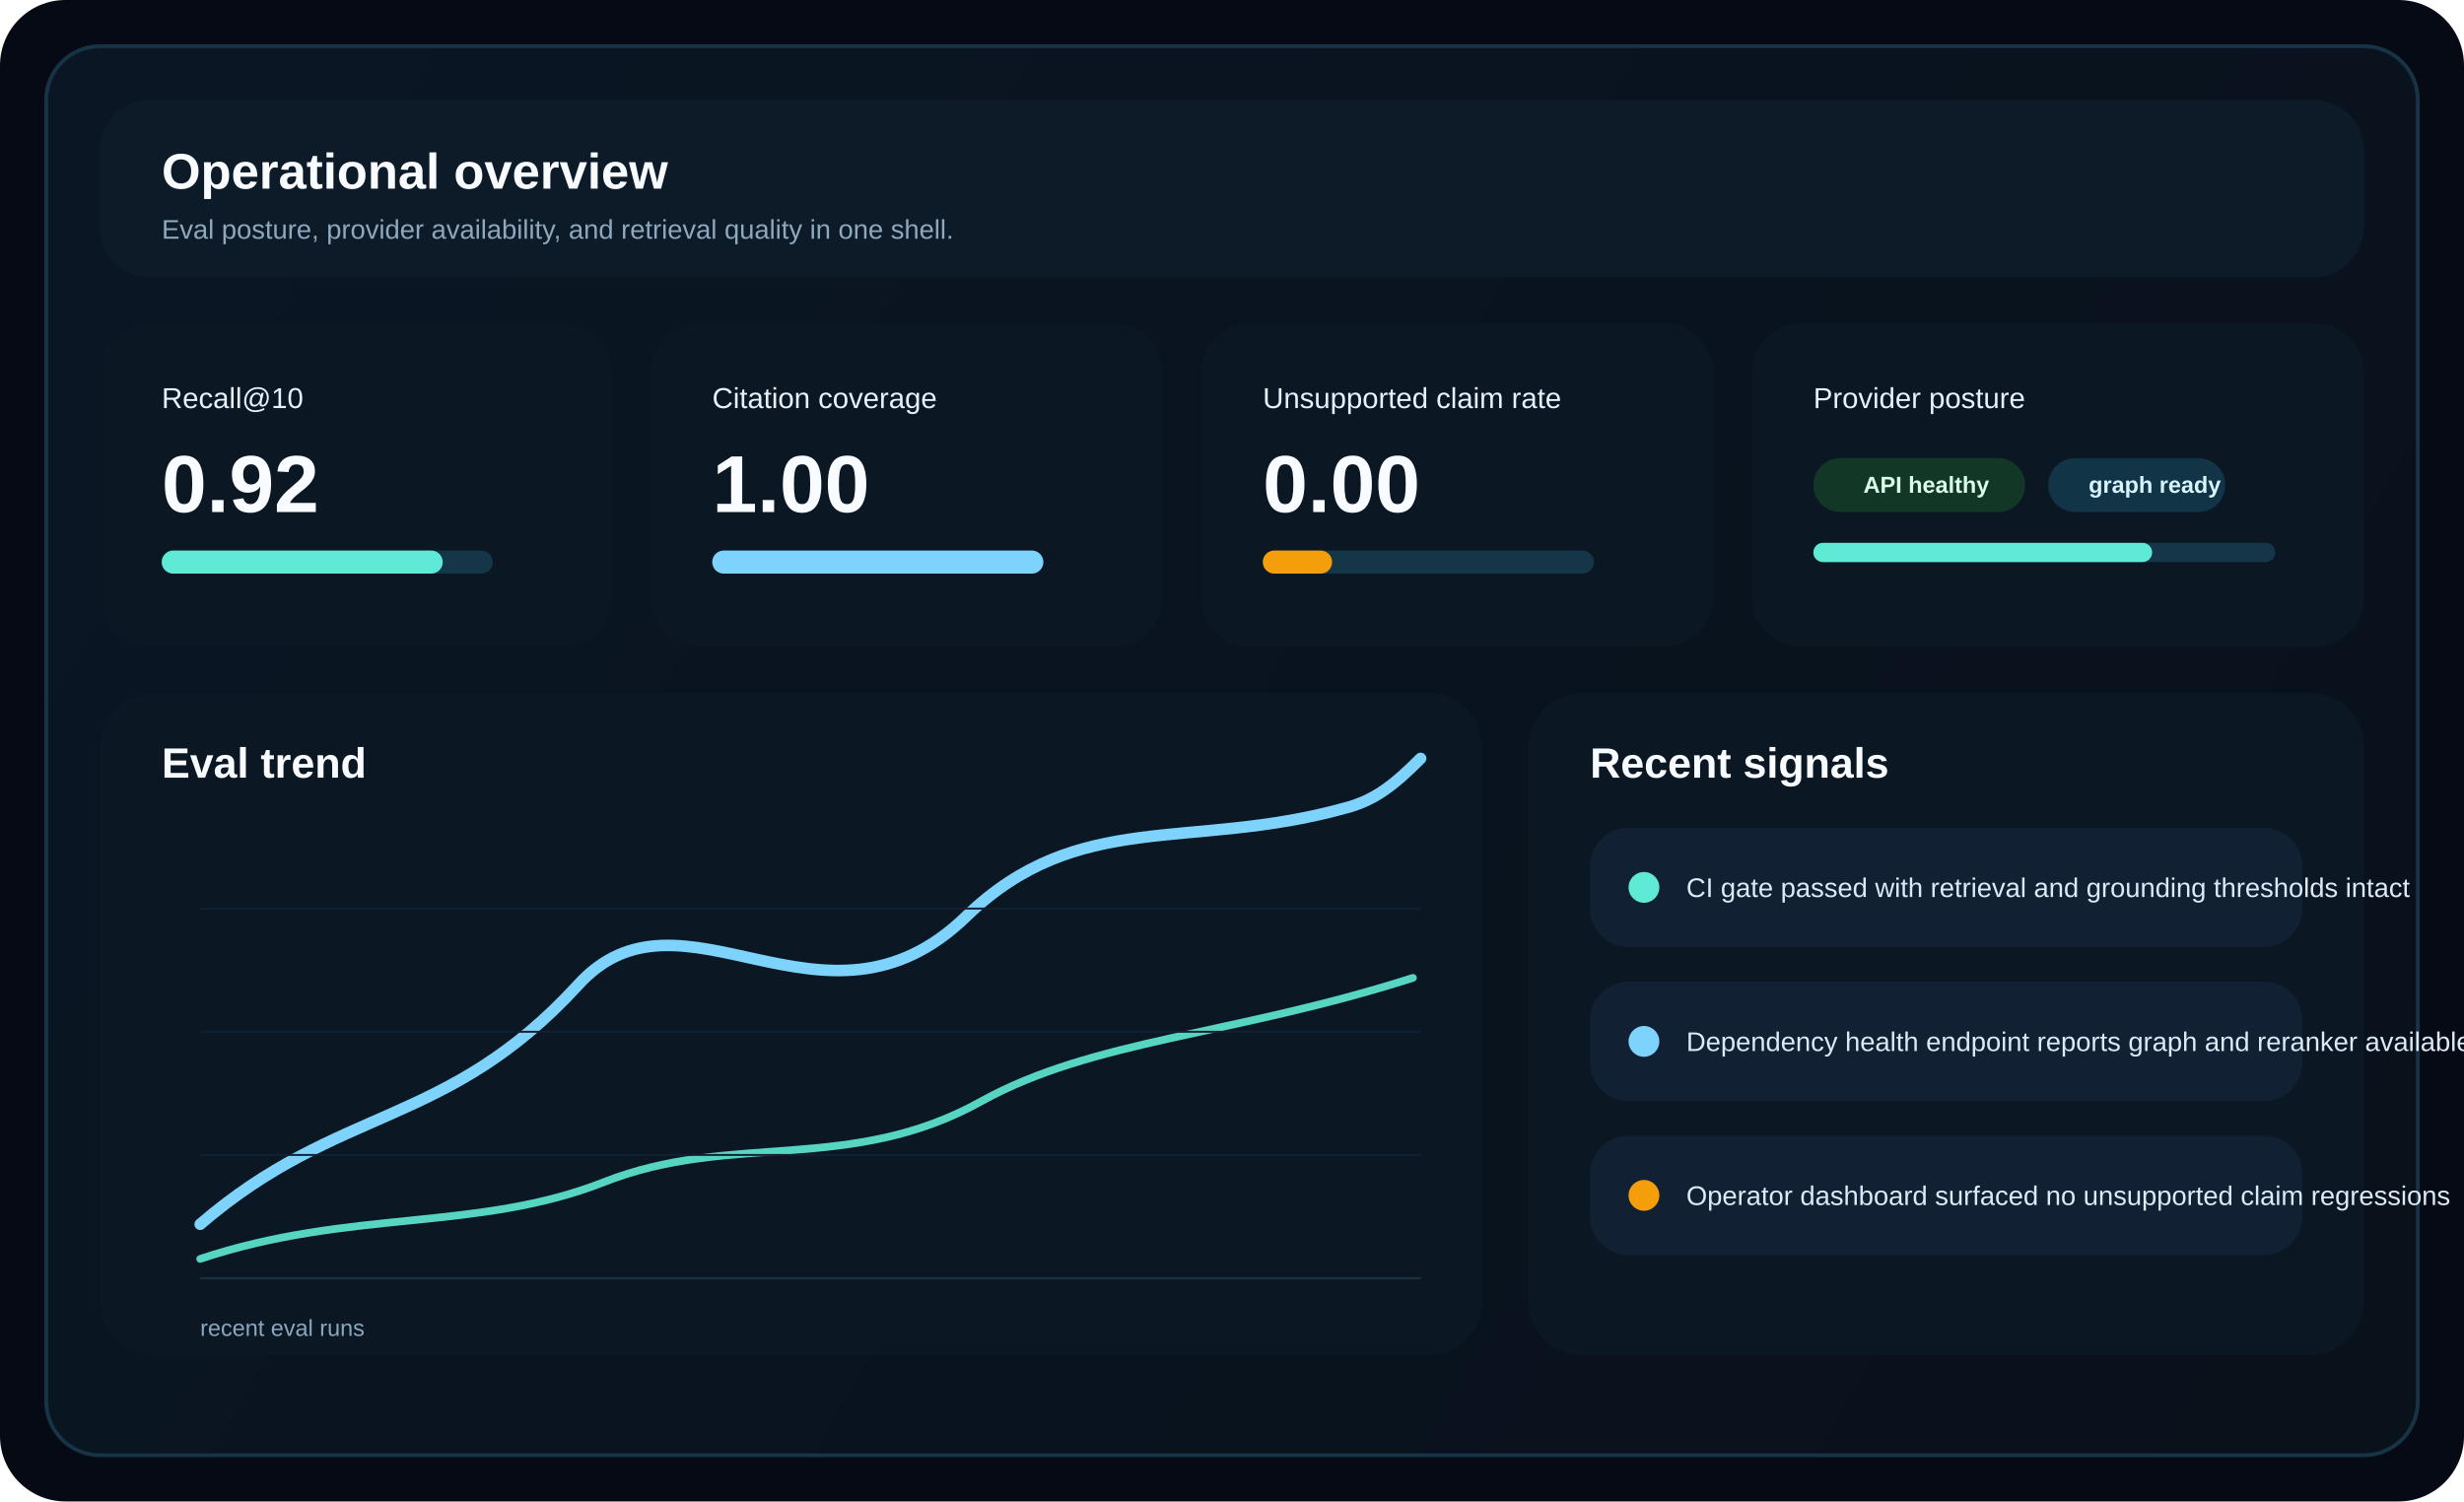
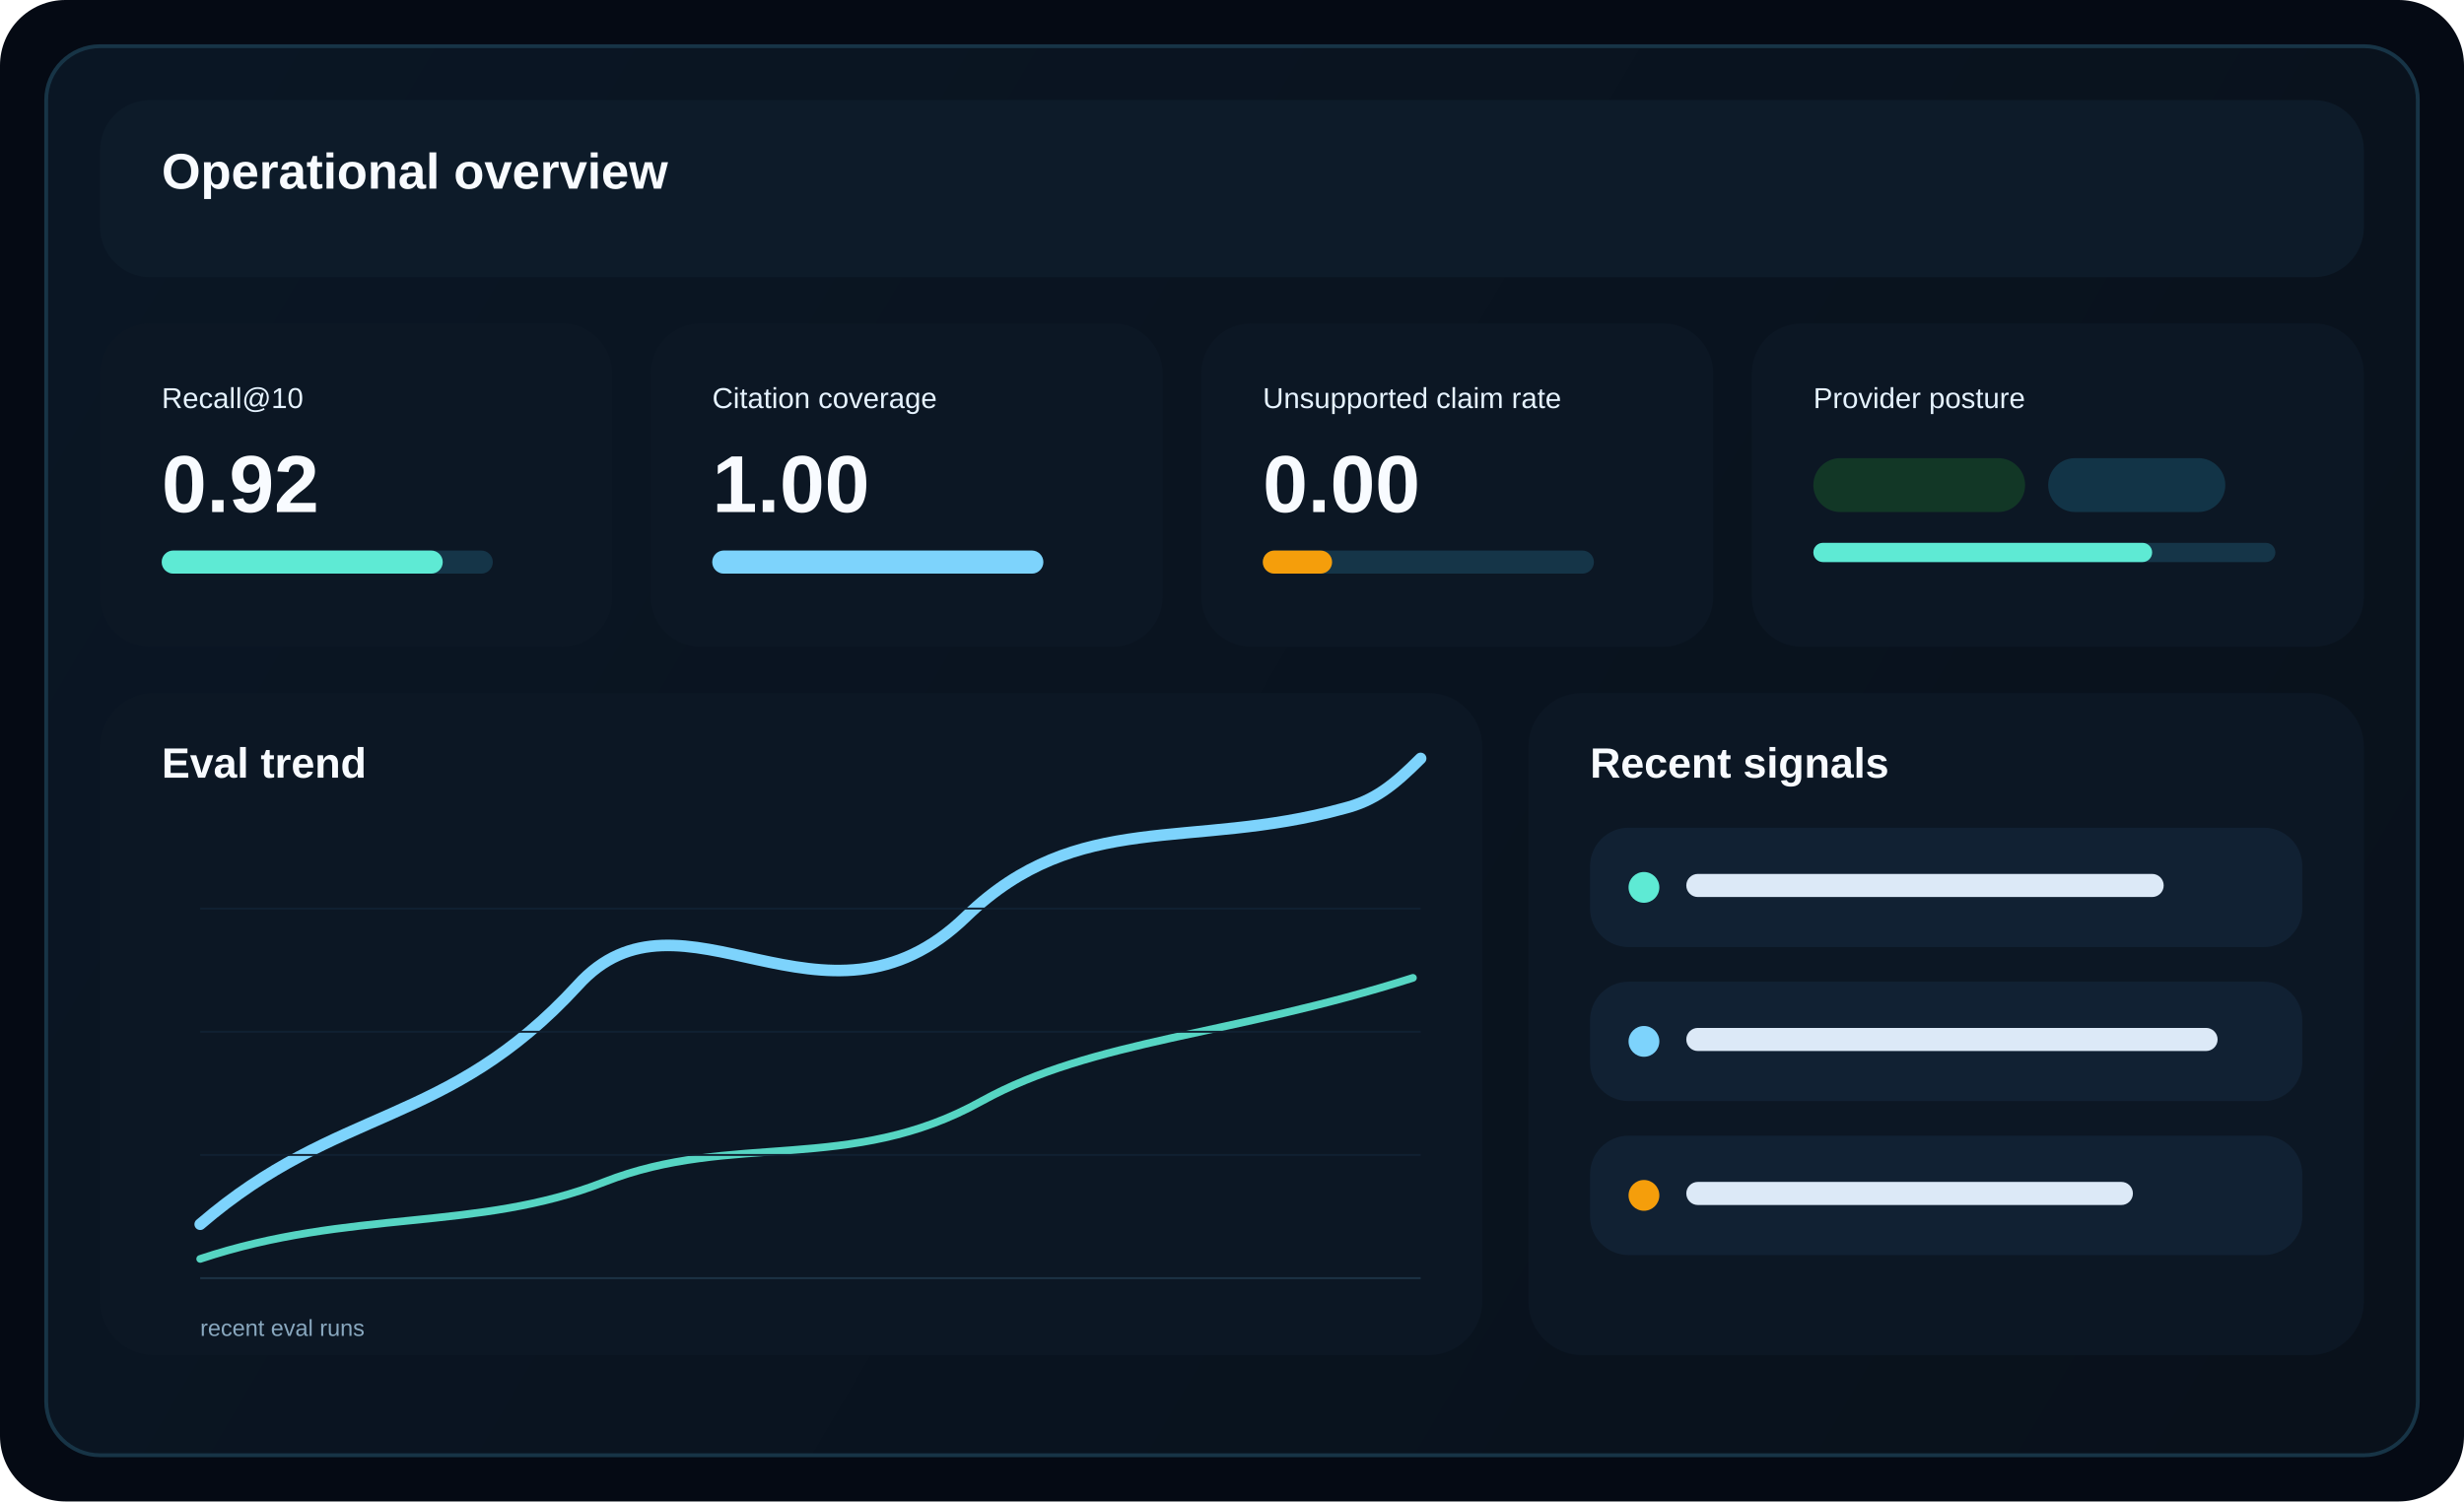
<svg xmlns="http://www.w3.org/2000/svg" width="1280" height="780" viewBox="0 0 1280 780" fill="none">
  <defs>
    <linearGradient id="dashBg" x1="56" y1="48" x2="1218" y2="732" gradientUnits="userSpaceOnUse">
      <stop stop-color="#0A1624" />
      <stop offset="1" stop-color="#09111B" />
    </linearGradient>
  </defs>
  <rect width="1280" height="780" rx="34" fill="#050A14" />
  <rect x="24" y="24" width="1232" height="732" rx="28" fill="url(#dashBg)" stroke="#173446" stroke-width="2" />
  <rect x="52" y="52" width="1176" height="92" rx="26" fill="#0D1B29" />
  <rect x="52" y="168" width="266" height="168" rx="26" fill="#0C1724" />
  <rect x="338" y="168" width="266" height="168" rx="26" fill="#0C1724" />
  <rect x="624" y="168" width="266" height="168" rx="26" fill="#0C1724" />
  <rect x="910" y="168" width="318" height="168" rx="26" fill="#0C1724" />
  <rect x="52" y="360" width="718" height="344" rx="28" fill="#0C1724" />
  <rect x="794" y="360" width="434" height="344" rx="28" fill="#0C1724" />
  <text x="84" y="98" fill="#F8FBFF" font-family="Segoe UI, Arial, sans-serif" font-size="26" font-weight="700">Operational overview</text>
-   <text x="84" y="124" fill="#8EA8BD" font-family="Segoe UI, Arial, sans-serif" font-size="14">Eval posture, provider availability, and retrieval quality in one shell.</text>
  <text x="84" y="212" fill="#E6F3FF" font-family="Segoe UI, Arial, sans-serif" font-size="15">Recall@10</text>
  <text x="84" y="266" fill="#F8FBFF" font-family="Segoe UI, Arial, sans-serif" font-size="42" font-weight="700">0.92</text>
  <rect x="84" y="286" width="172" height="12" rx="6" fill="#153548" />
  <rect x="84" y="286" width="146" height="12" rx="6" fill="#5EEAD4" />
  <text x="370" y="212" fill="#E6F3FF" font-family="Segoe UI, Arial, sans-serif" font-size="15">Citation coverage</text>
  <text x="370" y="266" fill="#F8FBFF" font-family="Segoe UI, Arial, sans-serif" font-size="42" font-weight="700">1.00</text>
  <rect x="370" y="286" width="172" height="12" rx="6" fill="#153548" />
  <rect x="370" y="286" width="172" height="12" rx="6" fill="#7DD3FC" />
  <text x="656" y="212" fill="#E6F3FF" font-family="Segoe UI, Arial, sans-serif" font-size="15">Unsupported claim rate</text>
  <text x="656" y="266" fill="#F8FBFF" font-family="Segoe UI, Arial, sans-serif" font-size="42" font-weight="700">0.00</text>
  <rect x="656" y="286" width="172" height="12" rx="6" fill="#153548" />
  <rect x="656" y="286" width="36" height="12" rx="6" fill="#F59E0B" />
  <text x="942" y="212" fill="#E6F3FF" font-family="Segoe UI, Arial, sans-serif" font-size="15">Provider posture</text>
  <rect x="942" y="238" width="110" height="28" rx="14" fill="#123726" />
  <rect x="1064" y="238" width="92" height="28" rx="14" fill="#123447" />
-   <text x="968" y="256" fill="#DCFCE7" font-family="Segoe UI, Arial, sans-serif" font-size="12" font-weight="700">API healthy</text>
-   <text x="1085" y="256" fill="#D7F4FF" font-family="Segoe UI, Arial, sans-serif" font-size="12" font-weight="700">graph ready</text>
  <rect x="942" y="282" width="240" height="10" rx="5" fill="#153548" />
  <rect x="942" y="282" width="176" height="10" rx="5" fill="#5EEAD4" />
  <text x="84" y="404" fill="#F8FBFF" font-family="Segoe UI, Arial, sans-serif" font-size="22" font-weight="700">Eval trend</text>
  <path d="M104 636C176 574 232 586 300 512C354 452 428 548 502 476C560 420 618 442 698 420C714 416 724 408 738 394" stroke="#7DD3FC" stroke-width="6" stroke-linecap="round" />
  <path d="M104 654C182 628 248 640 314 614C380 588 442 610 510 572C568 540 640 538 734 508" stroke="#5EEAD4" stroke-width="4" stroke-linecap="round" opacity="0.9" />
  <line x1="104" y1="664" x2="738" y2="664" stroke="#1C3345" />
  <line x1="104" y1="600" x2="738" y2="600" stroke="#102132" />
  <line x1="104" y1="536" x2="738" y2="536" stroke="#102132" />
  <line x1="104" y1="472" x2="738" y2="472" stroke="#102132" />
  <text x="104" y="694" fill="#89A8BF" font-family="Segoe UI, Arial, sans-serif" font-size="12">recent eval runs</text>
  <text x="826" y="404" fill="#F8FBFF" font-family="Segoe UI, Arial, sans-serif" font-size="22" font-weight="700">Recent signals</text>
  <rect x="826" y="430" width="370" height="62" rx="20" fill="#112133" />
  <rect x="826" y="510" width="370" height="62" rx="20" fill="#112133" />
  <rect x="826" y="590" width="370" height="62" rx="20" fill="#112133" />
  <circle cx="854" cy="461" r="8" fill="#5EEAD4" />
  <circle cx="854" cy="541" r="8" fill="#7DD3FC" />
  <circle cx="854" cy="621" r="8" fill="#F59E0B" />
-   <text x="876" y="466" fill="#DCE9F7" font-family="Segoe UI, Arial, sans-serif" font-size="14">CI gate passed with retrieval and grounding thresholds intact</text>
-   <text x="876" y="546" fill="#DCE9F7" font-family="Segoe UI, Arial, sans-serif" font-size="14">Dependency health endpoint reports graph and reranker available</text>
-   <text x="876" y="626" fill="#DCE9F7" font-family="Segoe UI, Arial, sans-serif" font-size="14">Operator dashboard surfaced no unsupported claim regressions</text>
+   <rect x="876" y="454" width="248" height="12" rx="6" fill="#DCE9F7" />
+   <rect x="876" y="534" width="276" height="12" rx="6" fill="#DCE9F7" />
+   <rect x="876" y="614" width="232" height="12" rx="6" fill="#DCE9F7" />
</svg>
